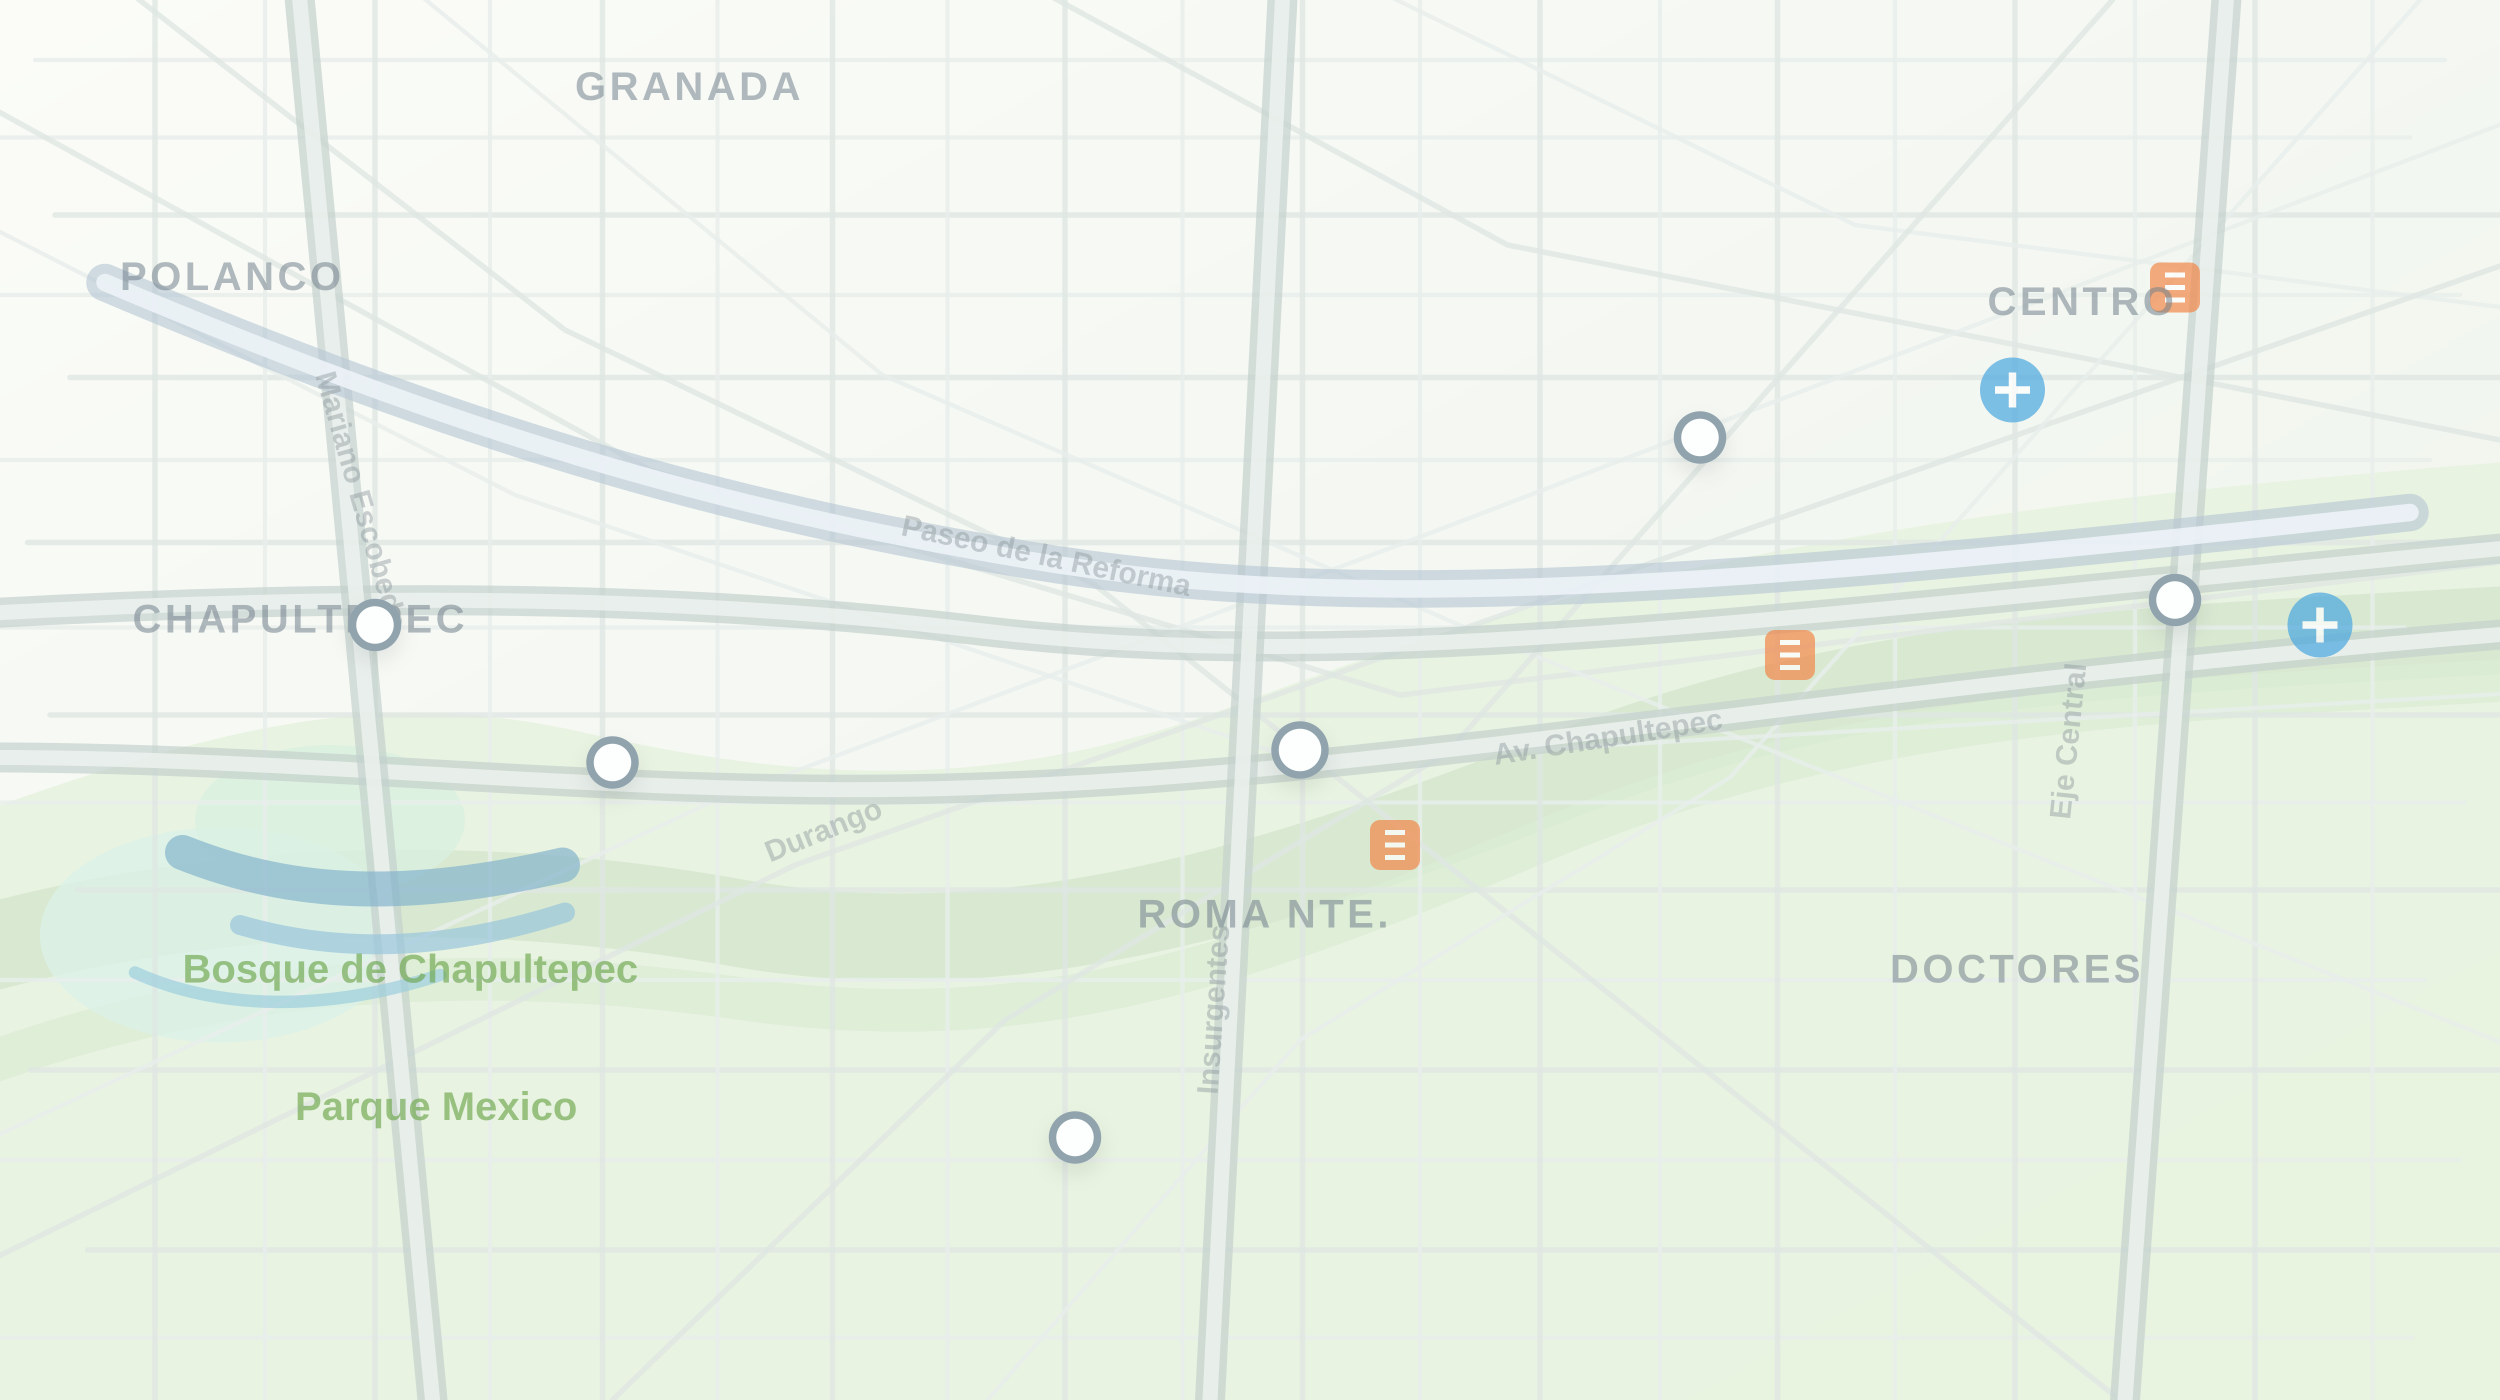
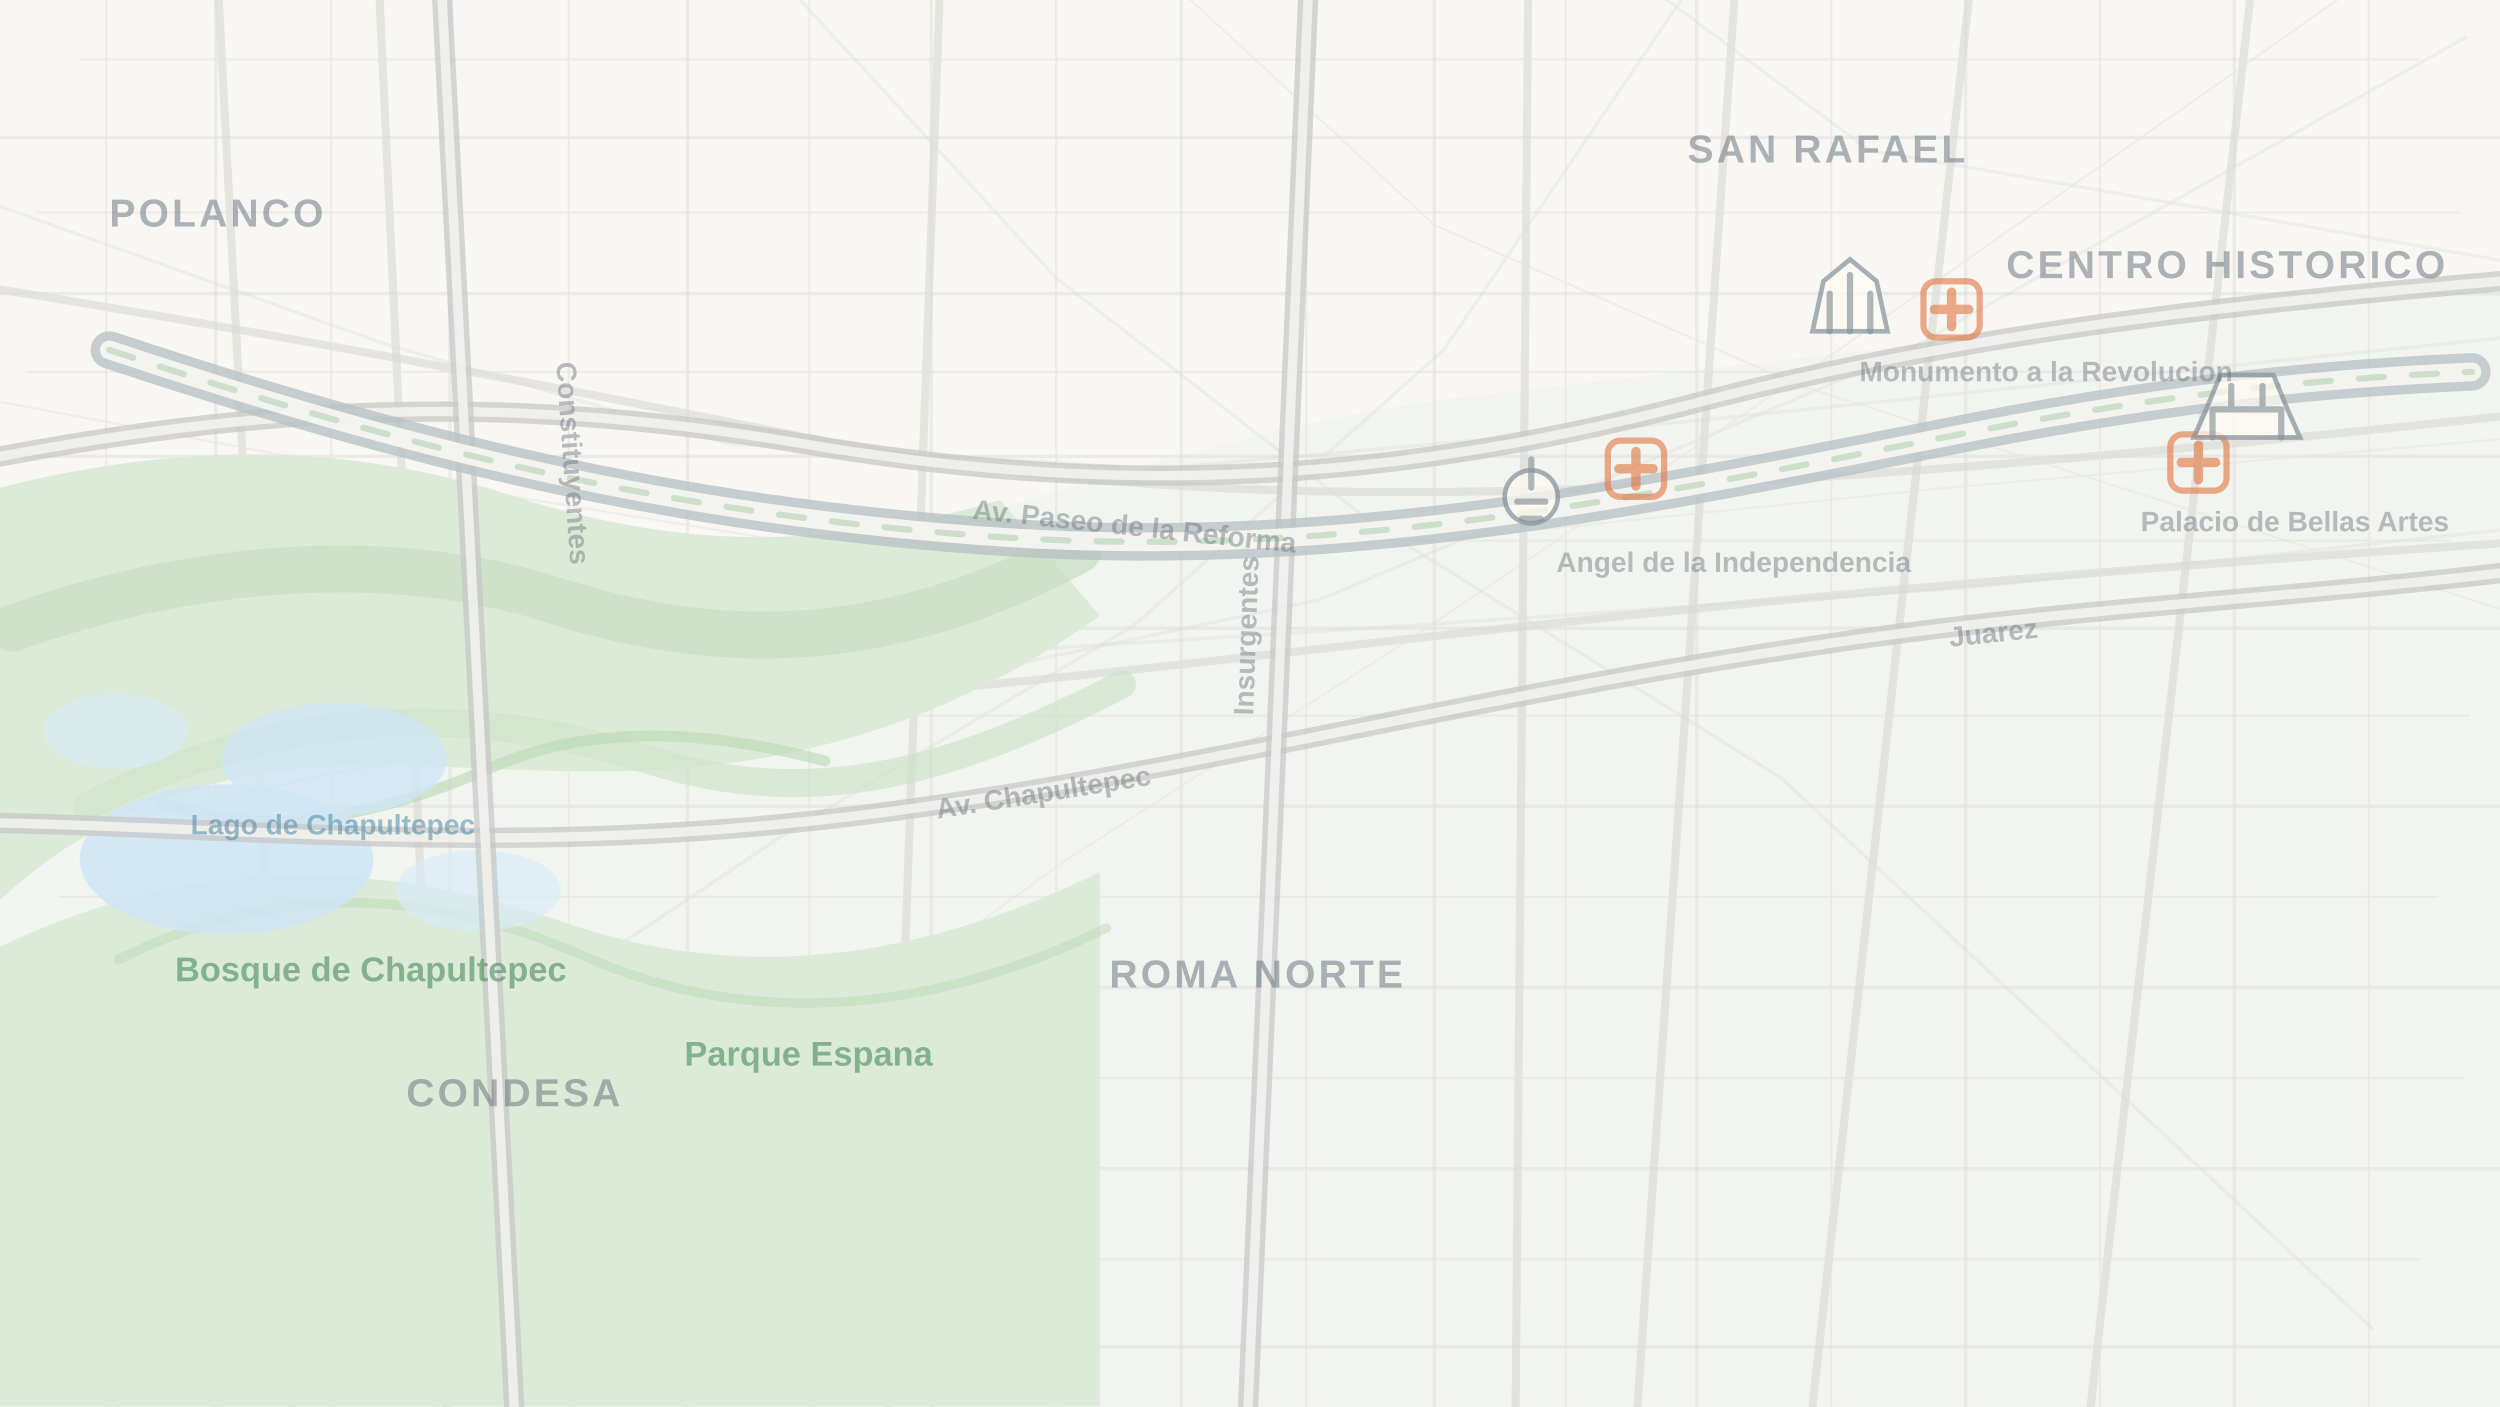
- <svg xmlns="http://www.w3.org/2000/svg" width="1600" height="896" viewBox="0 0 1000 560" role="img" aria-label="Stylized CDMX map background">
+ <svg xmlns="http://www.w3.org/2000/svg" width="3200" height="1800" viewBox="0 0 1600 900" role="img" aria-label="Stylized light map background of central Mexico City">
  <defs>
-     <linearGradient id="paper" x1="0" x2="1" y1="0" y2="1">
-       <stop offset="0" stop-color="#fbfcf8" />
-       <stop offset="0.48" stop-color="#f4f7f2" />
-       <stop offset="1" stop-color="#eef5ea" />
-     </linearGradient>
-     <filter id="softShadow" x="-25%" y="-25%" width="150%" height="150%">
-       <feDropShadow dx="0" dy="4" stdDeviation="4" flood-color="#071a2c" flood-opacity="0.08" />
-     </filter>
    <style>
-       .minor{fill:none;stroke:#dfe7e3;stroke-width:2.2;stroke-linecap:round;opacity:.78}
-       .minor2{fill:none;stroke:#e8eeeb;stroke-width:1.7;stroke-linecap:round;opacity:.82}
-       .major{fill:none;stroke:#c3d0cb;stroke-width:12;stroke-linecap:round;opacity:.68}
-       .major-core{fill:none;stroke:#edf2ef;stroke-width:6;stroke-linecap:round;opacity:.86}
-       .avenue{fill:none;stroke:#b6c7d3;stroke-width:15;stroke-linecap:round;opacity:.62}
-       .avenue-core{fill:none;stroke:#eef4f8;stroke-width:7;stroke-linecap:round;opacity:.88}
-       .label{fill:#71808a;font-family:Arial,Helvetica,sans-serif;font-size:16px;font-weight:700;letter-spacing:1.4px;opacity:.54}
-       .street{fill:#8b969b;font-family:Arial,Helvetica,sans-serif;font-size:12px;font-weight:600;opacity:.44}
-       .park-label{fill:#6aa54a;font-family:Arial,Helvetica,sans-serif;font-size:16px;font-weight:700;opacity:.64}
+       .local{fill:none;stroke:#dadada;stroke-width:2.2;stroke-linecap:round;opacity:.48}
+       .local-soft{fill:none;stroke:#e5e3df;stroke-width:1.4;stroke-linecap:round;opacity:.68}
+       .secondary{fill:none;stroke:#d0d0cc;stroke-width:5.2;stroke-linecap:round;opacity:.62}
+       .primary{fill:none;stroke:#c6c6c6;stroke-width:13;stroke-linecap:round;stroke-linejoin:round;opacity:.72}
+       .primary-core{fill:none;stroke:#f3f2ee;stroke-width:6;stroke-linecap:round;stroke-linejoin:round;opacity:.88}
+       .reforma{fill:none;stroke:#b8c1c4;stroke-width:24;stroke-linecap:round;stroke-linejoin:round;opacity:.78}
+       .reforma-core{fill:none;stroke:#f5f5f1;stroke-width:12;stroke-linecap:round;stroke-linejoin:round;opacity:.96}
+       .reforma-median{fill:none;stroke:#c9dcc4;stroke-width:4;stroke-linecap:round;stroke-dasharray:16 18;opacity:.88}
+       .label{font-family:Arial,Helvetica,sans-serif;fill:#65717a;font-size:25px;font-weight:700;letter-spacing:2px;opacity:.52}
+       .small-label{font-family:Arial,Helvetica,sans-serif;fill:#6c747b;font-size:18px;font-weight:600;opacity:.46}
+       .park-label{font-family:Arial,Helvetica,sans-serif;fill:#4e8e60;font-size:22px;font-weight:700;opacity:.62}
+       .water-label{font-family:Arial,Helvetica,sans-serif;fill:#4d8aa6;font-size:18px;font-weight:700;opacity:.55}
+       .icon-line{fill:none;stroke:#86939a;stroke-width:4;stroke-linecap:round;stroke-linejoin:round;opacity:.66}
+       .icon-fill{fill:#fffaf2;stroke:#86939a;stroke-width:3;opacity:.72}
    </style>
  </defs>
-   <rect width="1000" height="560" fill="url(#paper)" />
-   <g opacity="0.86">
-     <path d="M0 322 C94 289 154 276 229 292 C320 313 399 318 497 281 C617 236 736 205 1000 185 L1000 560 L0 560 Z" fill="#e7f2df" />
-     <path d="M-35 388 C72 353 188 350 294 369 C405 389 511 355 628 309 C753 260 872 260 1036 250" fill="none" stroke="#cde2c5" stroke-width="35" opacity=".72" stroke-linecap="round" />
-     <path d="M-20 431 C82 391 185 384 293 399 C414 417 498 386 620 335 C750 281 874 280 1038 270" fill="none" stroke="#d7ead0" stroke-width="17" opacity=".78" stroke-linecap="round" />
-     <ellipse cx="88" cy="374" rx="72" ry="43" fill="#d7f1e6" opacity=".8" />
-     <ellipse cx="132" cy="328" rx="54" ry="30" fill="#d5efdf" opacity=".76" />
+   <rect width="1600" height="900" fill="#f8f7f4" />
+   <g opacity=".78">
+     <path d="M0 322 C116 288 210 292 326 326 C426 356 511 360 618 331 C717 304 819 268 938 254 L1600 177 L1600 900 L0 900 Z" fill="#f1f3ee" />
+     <path d="M978 0 L970 900 M1110 0 L1048 900 M1260 0 L1160 900 M1440 0 L1338 900" class="secondary" />
+     <path d="M-20 182 C178 214 344 245 516 280 C754 329 1021 329 1624 264" class="secondary" />
+     <path d="M-20 434 C192 435 363 461 590 442 C831 421 1043 384 1626 346" class="secondary" />
+     <path d="M242 -20 L286 920 M602 -20 L568 920 M139 -20 L188 920" class="secondary" />
+   </g>
+   <g opacity=".9">
+     <path d="M52 38 H1548" class="local-soft" />
+     <path d="M0 88 H1600" class="local" />
+     <path d="M24 136 H1574" class="local-soft" />
+     <path d="M0 188 H1600" class="local" />
+     <path d="M18 238 H1584" class="local-soft" />
+     <path d="M0 292 H1600" class="local" />
+     <path d="M30 346 H1568" class="local-soft" />
+     <path d="M0 402 H1600" class="local" />
+     <path d="M22 458 H1580" class="local-soft" />
+     <path d="M0 516 H1600" class="local" />
+     <path d="M38 574 H1560" class="local-soft" />
+     <path d="M0 632 H1600" class="local" />
+     <path d="M26 690 H1576" class="local-soft" />
+     <path d="M0 748 H1600" class="local" />
+     <path d="M40 806 H1548" class="local-soft" />
+     <path d="M0 862 H1600" class="local" />
+     <path d="M68 0 V900" class="local-soft" />
+     <path d="M138 0 V900" class="local" />
+     <path d="M212 0 V900" class="local-soft" />
+     <path d="M288 0 V900" class="local" />
+     <path d="M364 0 V900" class="local-soft" />
+     <path d="M440 0 V900" class="local" />
+     <path d="M518 0 V900" class="local-soft" />
+     <path d="M596 0 V900" class="local" />
+     <path d="M676 0 V900" class="local-soft" />
+     <path d="M756 0 V900" class="local" />
+     <path d="M836 0 V900" class="local-soft" />
+     <path d="M918 0 V900" class="local" />
+     <path d="M1002 0 V900" class="local-soft" />
+     <path d="M1086 0 V900" class="local" />
+     <path d="M1172 0 V900" class="local-soft" />
+     <path d="M1258 0 V900" class="local" />
+     <path d="M1344 0 V900" class="local-soft" />
+     <path d="M1430 0 V900" class="local" />
+     <path d="M1516 0 V900" class="local-soft" />
+   </g>
+   <g opacity=".72">
+     <path d="M-45 116 L246 220 L466 284 L740 300 L1078 270 L1642 212" class="local" />
+     <path d="M-38 250 L280 310 L562 356 L896 348 L1248 312 L1635 278" class="local-soft" />
+     <path d="M-46 388 L262 398 L558 422 L908 400 L1260 376 L1648 334" class="local" />
+     <path d="M-42 552 L216 494 L522 452 L844 384 L1214 228 L1578 24" class="local" />
+     <path d="M56 920 L296 672 L502 534 L726 400 L924 224 L1088 -18" class="local" />
+     <path d="M260 920 L458 712 L680 552 L910 404 L1168 230 L1530 -24" class="local-soft" />
+     <path d="M490 -24 L676 178 L880 336 L1140 498 L1518 850" class="local" />
+     <path d="M736 -24 L918 144 L1150 246 L1626 398" class="local-soft" />
+     <path d="M1040 -20 L1196 96 L1620 170" class="local" />
  </g>
  <g>
-     <path class="minor2" d="M14 24 H978" />
-     <path class="minor2" d="M0 55 H964" />
-     <path class="minor" d="M22 86 H1000" />
-     <path class="minor2" d="M0 118 H984" />
-     <path class="minor" d="M28 151 H1000" />
-     <path class="minor2" d="M0 184 H972" />
-     <path class="minor" d="M11 217 H1000" />
-     <path class="minor2" d="M0 251 H962" />
-     <path class="minor" d="M20 286 H1000" />
-     <path class="minor2" d="M0 321 H986" />
-     <path class="minor" d="M31 356 H1000" />
-     <path class="minor2" d="M0 392 H970" />
-     <path class="minor" d="M12 428 H1000" />
-     <path class="minor2" d="M0 464 H984" />
-     <path class="minor" d="M35 500 H1000" />
-     <path class="minor2" d="M0 535 H965" />
-     <path class="minor" d="M62 0 V560" />
-     <path class="minor2" d="M106 0 V560" />
-     <path class="minor" d="M150 0 V560" />
-     <path class="minor2" d="M196 0 V560" />
-     <path class="minor" d="M241 0 V560" />
-     <path class="minor2" d="M287 0 V560" />
-     <path class="minor" d="M333 0 V560" />
-     <path class="minor2" d="M379 0 V560" />
-     <path class="minor" d="M426 0 V560" />
-     <path class="minor2" d="M473 0 V560" />
-     <path class="minor" d="M521 0 V560" />
-     <path class="minor2" d="M568 0 V560" />
-     <path class="minor" d="M616 0 V560" />
-     <path class="minor2" d="M664 0 V560" />
-     <path class="minor" d="M711 0 V560" />
-     <path class="minor2" d="M758 0 V560" />
-     <path class="minor" d="M806 0 V560" />
-     <path class="minor2" d="M854 0 V560" />
-     <path class="minor" d="M902 0 V560" />
-     <path class="minor2" d="M949 0 V560" />
+     <path d="M0 312 C120 282 226 284 330 318 C432 350 524 354 640 320 L704 394 C628 448 541 484 432 492 C322 500 224 476 128 504 C76 519 34 544 0 576 Z" fill="#dcead8" />
+     <path d="M0 606 C112 552 230 545 360 590 C472 629 586 616 704 558 L704 900 L0 900 Z" fill="#dcead8" />
+     <path d="M8 402 C120 362 247 350 354 384 C472 422 578 412 690 352" fill="none" stroke="#c8dfc3" stroke-width="30" stroke-linecap="round" opacity=".72" />
+     <path d="M56 516 C180 452 302 450 414 486 C520 520 610 494 718 438" fill="none" stroke="#cfe4ca" stroke-width="18" stroke-linecap="round" opacity=".7" />
+     <path d="M102 513 C158 535 231 528 315 491 C377 464 448 466 528 487" fill="none" stroke="#b9d9b4" stroke-width="7" stroke-linecap="round" opacity=".6" />
+     <path d="M76 614 C176 564 274 568 374 612 C486 662 604 645 708 594" fill="none" stroke="#b9d9b4" stroke-width="6" stroke-linecap="round" opacity=".5" />
+     <ellipse cx="145" cy="550" rx="94" ry="48" fill="#cfe6f5" opacity=".86" />
+     <ellipse cx="214" cy="486" rx="72" ry="36" fill="#cfe6f5" opacity=".82" />
+     <ellipse cx="306" cy="570" rx="53" ry="26" fill="#d7edf7" opacity=".7" />
+     <ellipse cx="74" cy="468" rx="46" ry="24" fill="#d7edf7" opacity=".66" />
  </g>
  <g>
-     <path class="minor" d="M-40 23 L260 188 L560 278 L1040 220" />
-     <path class="minor2" d="M-25 80 L206 198 L522 305 L1028 276" />
-     <path class="minor" d="M30 -20 L226 132 L438 234 L848 560" />
-     <path class="minor2" d="M146 -20 L353 150 L593 254 L1018 424" />
-     <path class="minor" d="M390 -18 L603 98 L1000 176" />
-     <path class="minor2" d="M518 -20 L742 90 L1025 126" />
-     <path class="minor" d="M-20 512 L318 346 L598 247 L1024 98" />
-     <path class="minor2" d="M-35 470 L282 322 L570 214 L1005 48" />
-     <path class="minor" d="M245 560 L402 408 L579 301 L845 0" />
-     <path class="minor2" d="M395 560 L520 416 L692 311 L968 0" />
+     <path d="M-40 300 C156 260 313 250 514 284 C698 315 869 314 1085 258 C1262 212 1438 193 1648 176" class="primary" />
+     <path d="M-40 300 C156 260 313 250 514 284 C698 315 869 314 1085 258 C1262 212 1438 193 1648 176" class="primary-core" />
+     <path d="M-36 526 C142 528 307 548 514 526 C723 504 916 450 1156 414 C1324 388 1466 384 1640 362" class="primary" />
+     <path d="M-36 526 C142 528 307 548 514 526 C723 504 916 450 1156 414 C1324 388 1466 384 1640 362" class="primary-core" />
+     <path d="M838 -20 L798 918" class="primary" />
+     <path d="M838 -20 L798 918" class="primary-core" />
+     <path d="M282 -20 L330 918" class="primary" />
+     <path d="M282 -20 L330 918" class="primary-core" />
+     <path d="M70 224 C260 287 430 330 644 344 C866 358 1056 317 1264 276 C1398 250 1494 242 1582 238" class="reforma" />
+     <path d="M70 224 C260 287 430 330 644 344 C866 358 1056 317 1264 276 C1398 250 1494 242 1582 238" class="reforma-core" />
+     <path d="M70 224 C260 287 430 330 644 344 C866 358 1056 317 1264 276 C1398 250 1494 242 1582 238" class="reforma-median" />
+   </g>
+   <g opacity=".62">
+     <path d="M1036 300 h22 M1047 289 v22" stroke="#e27742" stroke-width="6" stroke-linecap="round" />
+     <rect x="1029" y="282" width="36" height="36" rx="8" fill="none" stroke="#e27742" stroke-width="4" />
+     <path d="M1238 198 h22 M1249 187 v22" stroke="#e27742" stroke-width="6" stroke-linecap="round" />
+     <rect x="1231" y="180" width="36" height="36" rx="8" fill="none" stroke="#e27742" stroke-width="4" />
+     <path d="M1396 296 h22 M1407 285 v22" stroke="#e27742" stroke-width="6" stroke-linecap="round" />
+     <rect x="1389" y="278" width="36" height="36" rx="8" fill="none" stroke="#e27742" stroke-width="4" />
  </g>
  <g>
-     <path class="major" d="M-35 247 C116 238 254 236 390 252 C547 271 716 246 1036 216" />
-     <path class="major-core" d="M-35 247 C116 238 254 236 390 252 C547 271 716 246 1036 216" />
-     <path class="major" d="M-18 303 C125 302 250 320 391 315 C570 309 742 273 1036 251" />
-     <path class="major-core" d="M-18 303 C125 302 250 320 391 315 C570 309 742 273 1036 251" />
-     <path class="major" d="M118 -20 L173 560" />
-     <path class="major-core" d="M118 -20 L173 560" />
-     <path class="major" d="M514 -20 L484 560" />
-     <path class="major-core" d="M514 -20 L484 560" />
-     <path class="major" d="M892 -20 L850 560" />
-     <path class="major-core" d="M892 -20 L850 560" />
-     <path class="avenue" d="M42 113 C186 174 286 203 411 224 C543 246 690 235 964 205" />
-     <path class="avenue-core" d="M42 113 C186 174 286 203 411 224 C543 246 690 235 964 205" />
-   </g>
-   <g opacity=".68">
-     <path d="M73 341 C118 359 164 360 225 346" fill="none" stroke="#83b3cc" stroke-width="14" stroke-linecap="round" />
-     <path d="M96 370 C134 381 176 381 226 365" fill="none" stroke="#97c5dc" stroke-width="8" stroke-linecap="round" />
-     <path d="M54 389 C87 404 130 405 176 390" fill="none" stroke="#9ccdde" stroke-width="5" stroke-linecap="round" />
-   </g>
-   <g opacity=".7">
-     <rect x="548" y="328" width="20" height="20" rx="4" fill="#f28748" />
-     <path d="M554 333 h8 M554 338 h8 M554 343 h8" stroke="#fff" stroke-width="2" />
-     <rect x="860" y="105" width="20" height="20" rx="4" fill="#f28748" />
-     <path d="M866 110 h8 M866 115 h8 M866 120 h8" stroke="#fff" stroke-width="2" />
-     <rect x="706" y="252" width="20" height="20" rx="4" fill="#f28748" />
-     <path d="M712 257 h8 M712 262 h8 M712 267 h8" stroke="#fff" stroke-width="2" />
-     <circle cx="805" cy="156" r="13" fill="#4aa6df" />
-     <path d="M798 156 h14 M805 149 v14" stroke="#fff" stroke-width="3" />
-     <circle cx="928" cy="250" r="13" fill="#4aa6df" />
-     <path d="M921 250 h14 M928 243 v14" stroke="#fff" stroke-width="3" />
+     <g transform="translate(980 318)">
+       <circle class="icon-fill" cx="0" cy="0" r="17" />
+       <path class="icon-line" d="M0 -24 L0 -6 M-9 3 H9 M-6 14 H6" />
+     </g>
+     <g transform="translate(1184 194)">
+       <path class="icon-fill" d="M-24 18 H24 L17 -14 L0 -28 L-17 -14 Z" />
+       <path class="icon-line" d="M-13 18 V-6 M0 18 V-18 M13 18 V-6" />
+     </g>
+     <g transform="translate(1438 260)">
+       <path class="icon-fill" d="M-34 20 H34 L26 2 L17 -20 H-17 L-26 2 Z" />
+       <path class="icon-line" d="M-22 20 V2 H22 V20 M-10 2 V-13 M10 2 V-13" />
+     </g>
  </g>
  <g class="label">
-     <text x="48" y="116">POLANCO</text>
-     <text x="53" y="253">CHAPULTEPEC</text>
-     <text x="455" y="371">ROMA NTE.</text>
-     <text x="795" y="126">CENTRO</text>
-     <text x="756" y="393">DOCTORES</text>
-     <text x="230" y="40">GRANADA</text>
-   </g>
-   <g class="street">
-     <text x="126" y="150" transform="rotate(74 126 150)">Mariano Escobedo</text>
-     <text x="360" y="214" transform="rotate(12 360 214)">Paseo de la Reforma</text>
-     <text x="598" y="306" transform="rotate(-9 598 306)">Av. Chapultepec</text>
-     <text x="487" y="438" transform="rotate(-86 487 438)">Insurgentes</text>
-     <text x="828" y="328" transform="rotate(-84 828 328)">Eje Central</text>
-     <text x="308" y="345" transform="rotate(-22 308 345)">Durango</text>
+     <text x="70" y="145">POLANCO</text>
+     <text x="260" y="708">CONDESA</text>
+     <text x="710" y="632">ROMA NORTE</text>
+     <text x="1284" y="178">CENTRO HISTORICO</text>
+     <text x="1080" y="104">SAN RAFAEL</text>
  </g>
  <g class="park-label">
-     <text x="73" y="393">Bosque de Chapultepec</text>
-     <text x="118" y="448">Parque Mexico</text>
+     <text x="112" y="628">Bosque de Chapultepec</text>
+     <text x="438" y="682">Parque Espana</text>
  </g>
-   <g filter="url(#softShadow)">
-     <circle cx="520" cy="300" r="10" fill="#fdfefe" stroke="#91a4ad" stroke-width="3" />
-     <circle cx="870" cy="240" r="9" fill="#fdfefe" stroke="#91a4ad" stroke-width="3" />
-     <circle cx="680" cy="175" r="9" fill="#fdfefe" stroke="#91a4ad" stroke-width="3" />
-     <circle cx="150" cy="250" r="9" fill="#fdfefe" stroke="#91a4ad" stroke-width="3" />
-     <circle cx="245" cy="305" r="9" fill="#fdfefe" stroke="#91a4ad" stroke-width="3" />
-     <circle cx="430" cy="455" r="9" fill="#fdfefe" stroke="#91a4ad" stroke-width="3" />
+   <g class="water-label">
+     <text x="122" y="534">Lago de Chapultepec</text>
+   </g>
+   <g class="small-label">
+     <text x="622" y="332" transform="rotate(6 622 332)">Av. Paseo de la Reforma</text>
+     <text x="802" y="458" transform="rotate(-88 802 458)">Insurgentes</text>
+     <text x="356" y="232" transform="rotate(86 356 232)">Constituyentes</text>
+     <text x="600" y="524" transform="rotate(-9 600 524)">Av. Chapultepec</text>
+     <text x="1248" y="414" transform="rotate(-6 1248 414)">Juarez</text>
+   </g>
+   <g class="small-label" opacity=".82">
+     <text x="996" y="366">Angel de la Independencia</text>
+     <text x="1190" y="244">Monumento a la Revolucion</text>
+     <text x="1370" y="340">Palacio de Bellas Artes</text>
  </g>
</svg>
